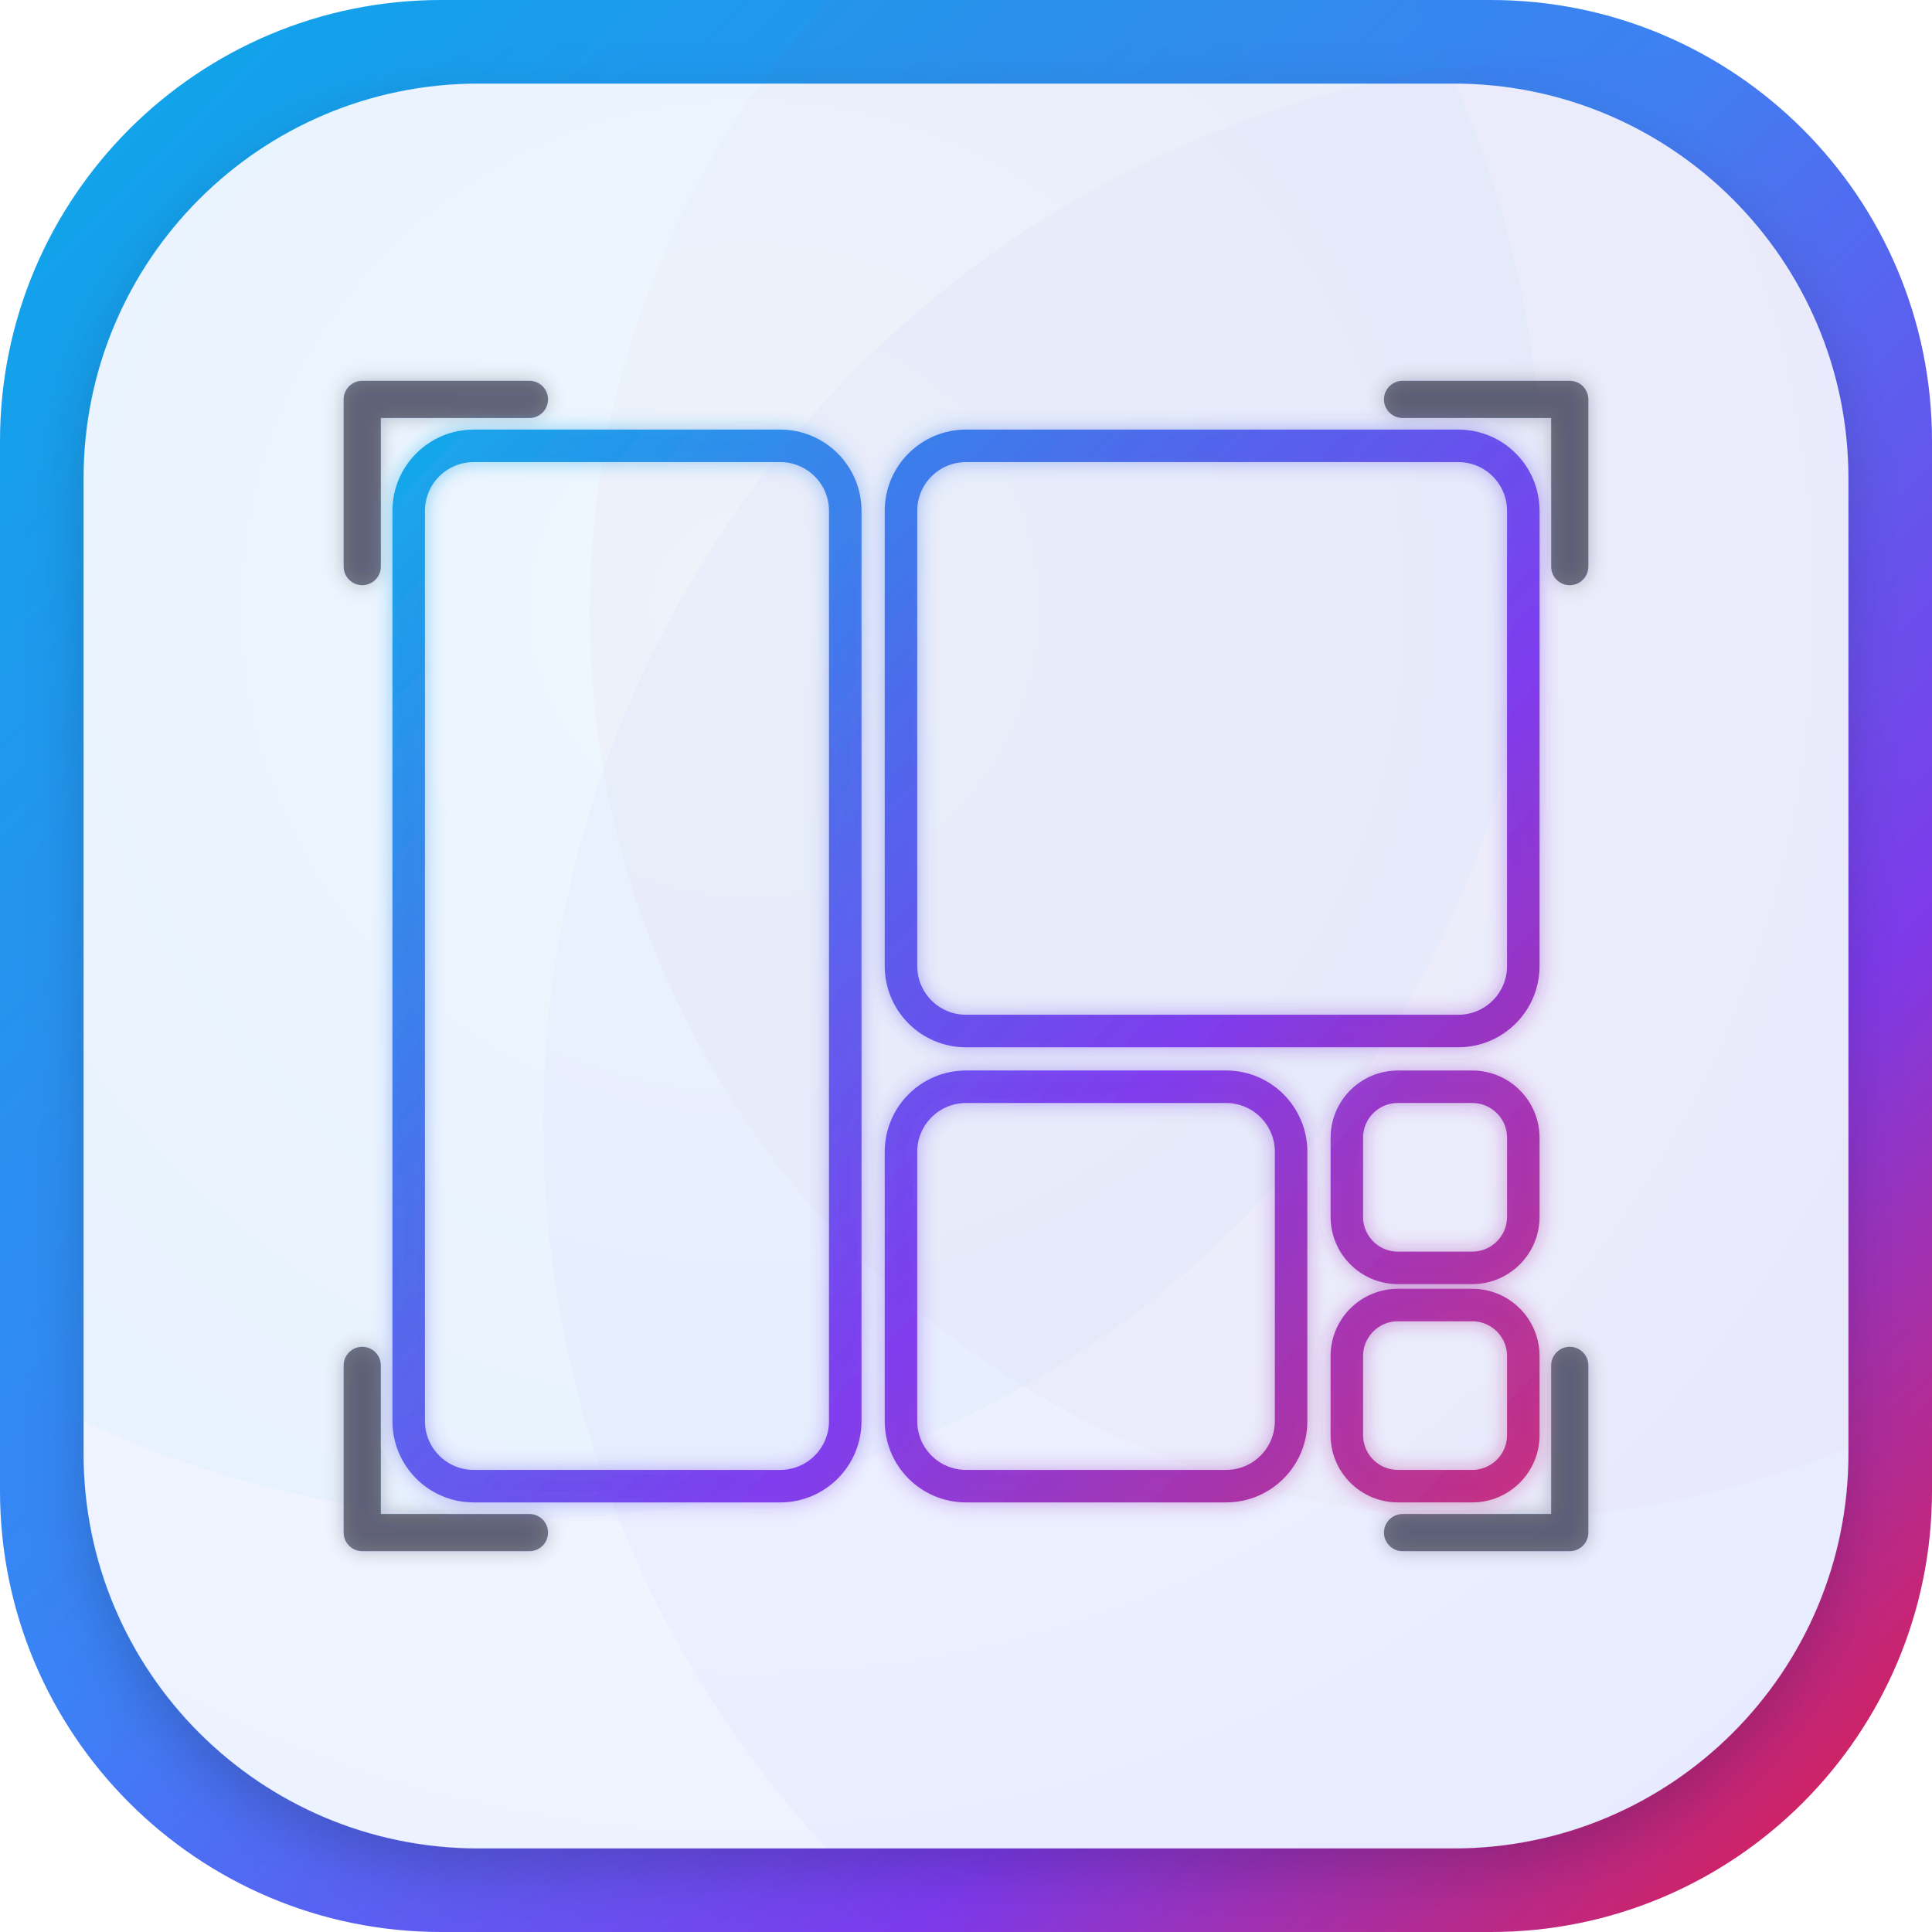
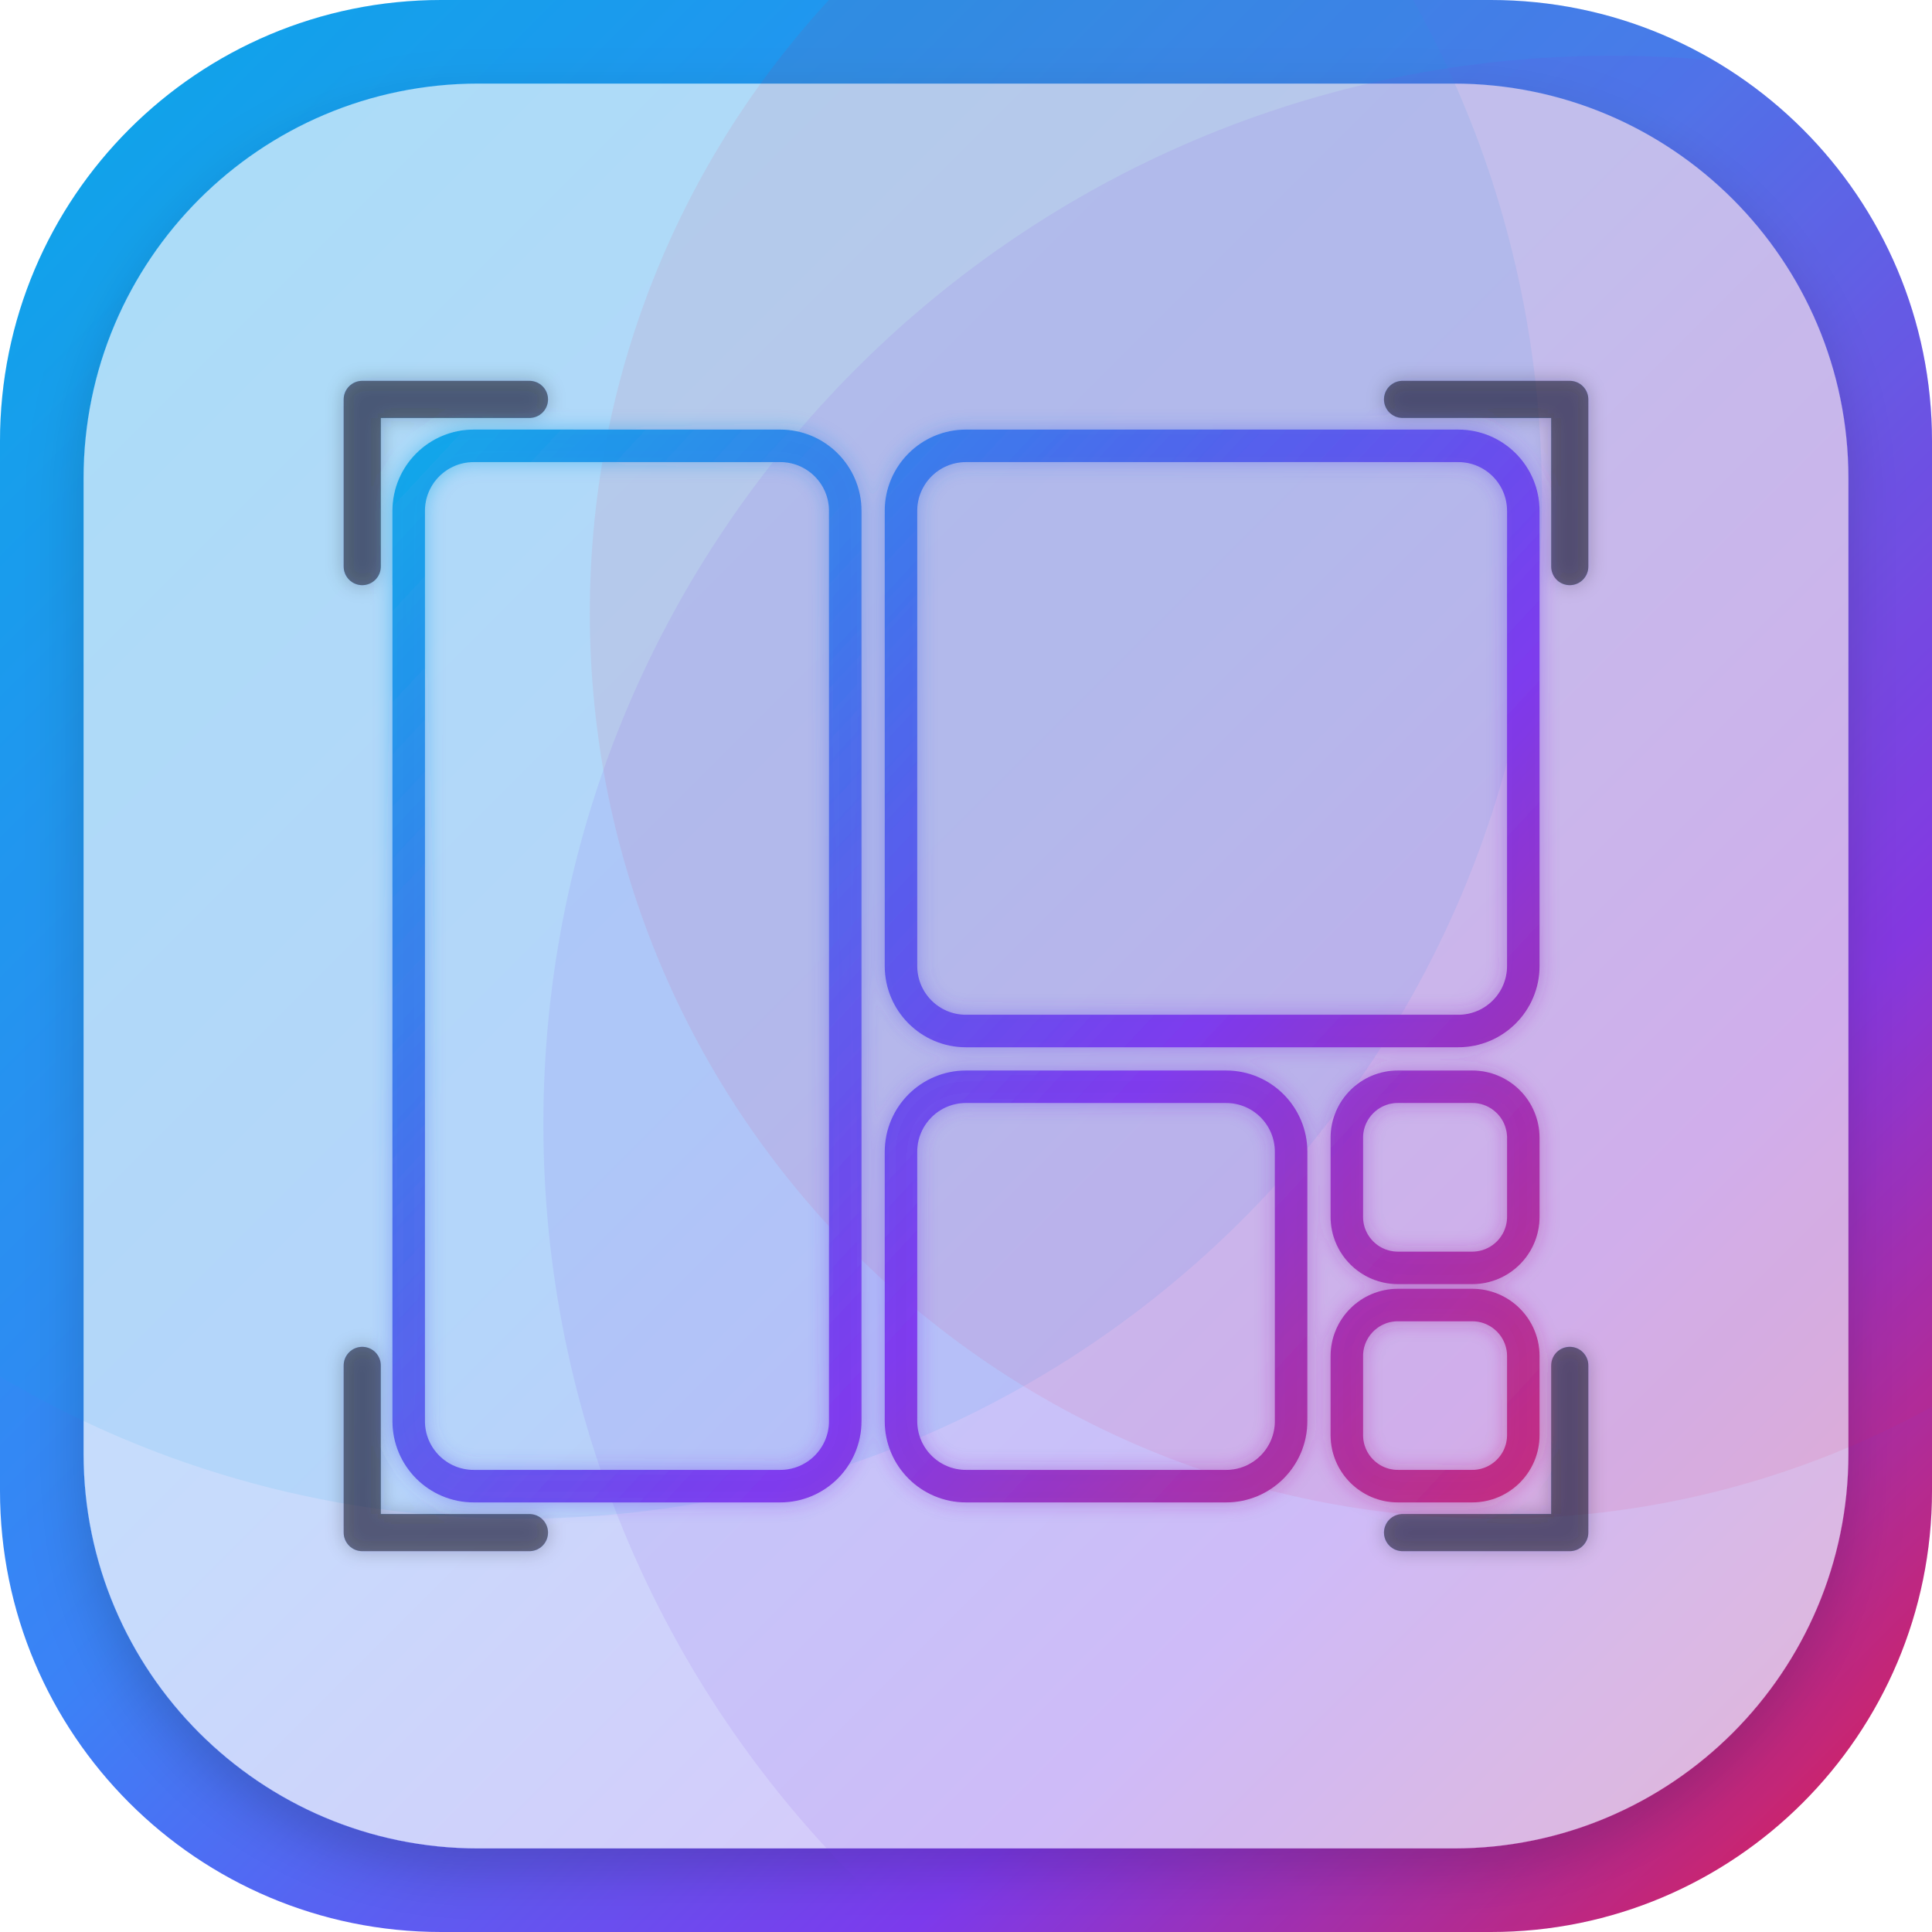
<svg xmlns="http://www.w3.org/2000/svg" width="1024" height="1024" viewBox="96 96 832 832" fill="none">
  <defs>
    <linearGradient id="gBorder" x1="120" y1="120" x2="904" y2="904" gradientUnits="userSpaceOnUse">
      <stop offset="0" stop-color="#0EA5E9" />
      <stop offset="0.45" stop-color="#3B82F6" />
      <stop offset="0.75" stop-color="#7C3AED" />
      <stop offset="1" stop-color="#E11D48" />
    </linearGradient>
-     <radialGradient id="gBgLight" cx="0" cy="0" r="1" gradientUnits="userSpaceOnUse" gradientTransform="translate(420 360) rotate(135) scale(760)">
-       <stop offset="0" stop-color="#F6F9FF" />
-       <stop offset="0.65" stop-color="#EEF3FF" />
-       <stop offset="1" stop-color="#E8EEFF" />
-     </radialGradient>
+     <linearGradient id="gBgLight" x1="120" y1="120" x2="904" y2="904" gradientUnits="userSpaceOnUse">
+       <stop offset="0" stop-color="#BCE4F9" />
+       <stop offset="0.45" stop-color="#C7DBFC" />
+       <stop offset="0.75" stop-color="#D7C9FA" />
+       <stop offset="1" stop-color="#F0C2D1" />
+     </linearGradient>
    <linearGradient id="gZones" x1="260" y1="300" x2="820" y2="820" gradientUnits="userSpaceOnUse">
      <stop offset="0" stop-color="#0EA5E9" />
      <stop offset="0.55" stop-color="#7C3AED" />
      <stop offset="1" stop-color="#E11D48" />
    </linearGradient>
    <filter id="fGlowLight" x="-20%" y="-20%" width="140%" height="140%">
      <feGaussianBlur stdDeviation="4" result="blur" />
      <feColorMatrix in="blur" type="matrix" values="1 0 0 0 0                 0 1 0 0 0                 0 0 1 0 0                 0 0 0 0.45 0" result="glow" />
      <feMerge>
        <feMergeNode in="glow" />
        <feMergeNode in="SourceGraphic" />
      </feMerge>
    </filter>
    <filter id="fPanelShadow" x="-20%" y="-20%" width="140%" height="140%">
      <feOffset dx="0" dy="10" in="SourceAlpha" result="off" />
      <feGaussianBlur stdDeviation="12" in="off" result="blur" />
      <feColorMatrix in="blur" type="matrix" values="0 0 0 0 0                 0 0 0 0 0                 0 0 0 0 0                 0 0 0 0.18 0" result="shadow" />
      <feMerge>
        <feMergeNode in="shadow" />
        <feMergeNode in="SourceGraphic" />
      </feMerge>
    </filter>
    <clipPath id="clip">
      <rect x="96" y="96" width="832" height="832" rx="190" />
    </clipPath>
  </defs>
  <rect x="96" y="96" width="832" height="832" rx="190" fill="url(#gBorder)" />
  <rect x="132" y="132" width="760" height="760" rx="170" fill="url(#gBgLight)" filter="url(#fPanelShadow)" />
  <g clip-path="url(#clip)">
-     <circle cx="320" cy="310" r="440" fill="#0EA5E9" opacity="0.03" />
-     <circle cx="790" cy="580" r="460" fill="#7C3AED" opacity="0.03" />
-     <circle cx="740" cy="360" r="390" fill="#E11D48" opacity="0.02" />
+     <circle cx="320" cy="310" r="440" fill="#0EA5E9" opacity="0.10" />
+     <circle cx="790" cy="580" r="460" fill="#7C3AED" opacity="0.10" />
+     <circle cx="740" cy="360" r="390" fill="#E11D48" opacity="0.08" />
    <g filter="url(#fGlowLight)">
      <rect x="272" y="288" width="188" height="448" rx="28" stroke="url(#gZones)" stroke-width="14" opacity="0.95" />
      <rect x="484" y="288" width="268" height="252" rx="28" stroke="url(#gZones)" stroke-width="14" opacity="0.98" />
      <rect x="484" y="564" width="168" height="172" rx="28" stroke="url(#gZones)" stroke-width="14" opacity="0.95" />
      <rect x="676" y="564" width="76" height="78" rx="22" stroke="url(#gZones)" stroke-width="14" opacity="0.92" />
      <rect x="676" y="658" width="76" height="78" rx="22" stroke="url(#gZones)" stroke-width="14" opacity="0.92" />
      <path d="M252 340 V268 H324" stroke="#0B1730" stroke-width="16" stroke-linecap="round" stroke-linejoin="round" opacity="0.55" />
      <path d="M700 268 H772 V340" stroke="#0B1730" stroke-width="16" stroke-linecap="round" stroke-linejoin="round" opacity="0.55" />
      <path d="M252 684 V756 H324" stroke="#0B1730" stroke-width="16" stroke-linecap="round" stroke-linejoin="round" opacity="0.55" />
      <path d="M700 756 H772 V684" stroke="#0B1730" stroke-width="16" stroke-linecap="round" stroke-linejoin="round" opacity="0.55" />
    </g>
  </g>
</svg>
